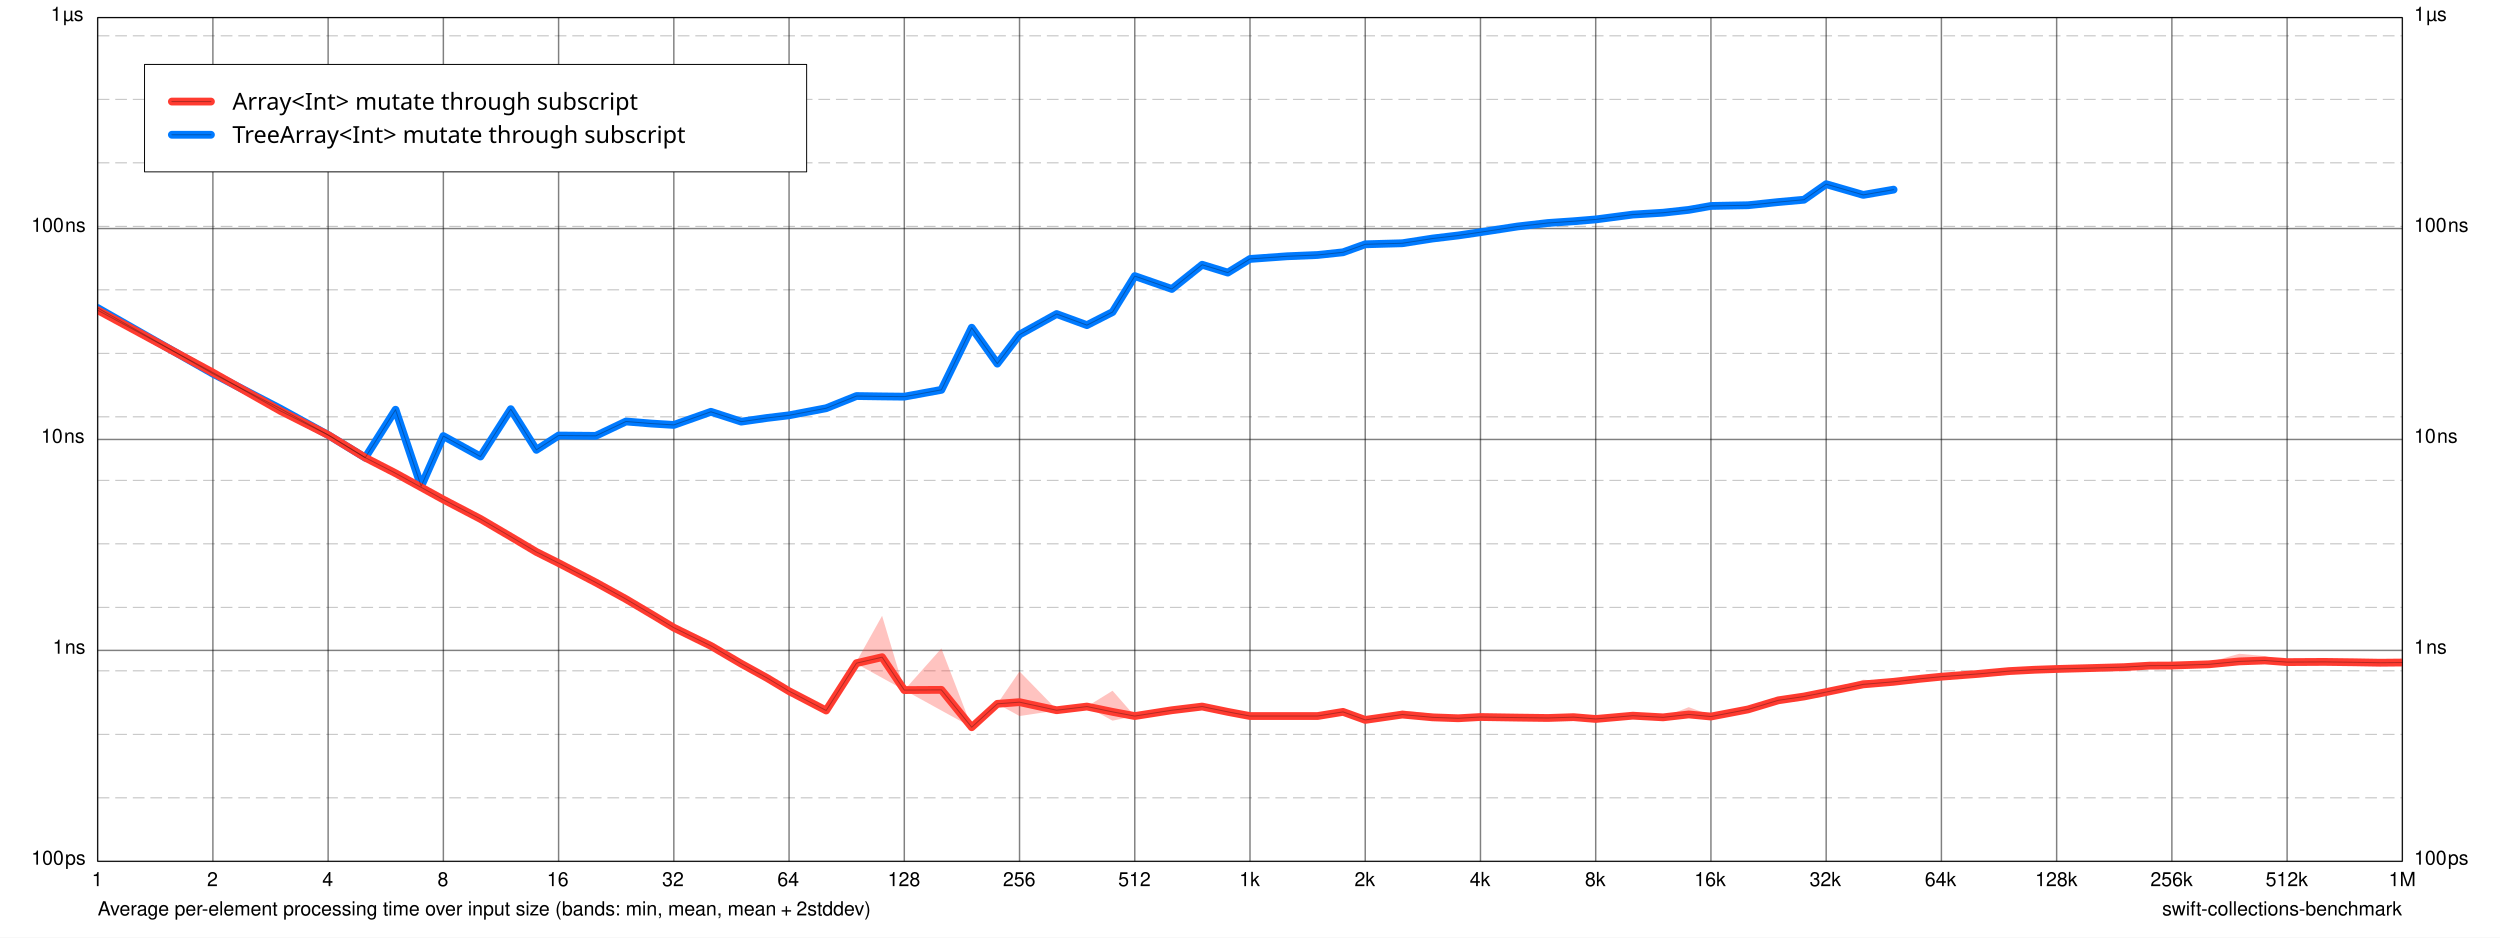
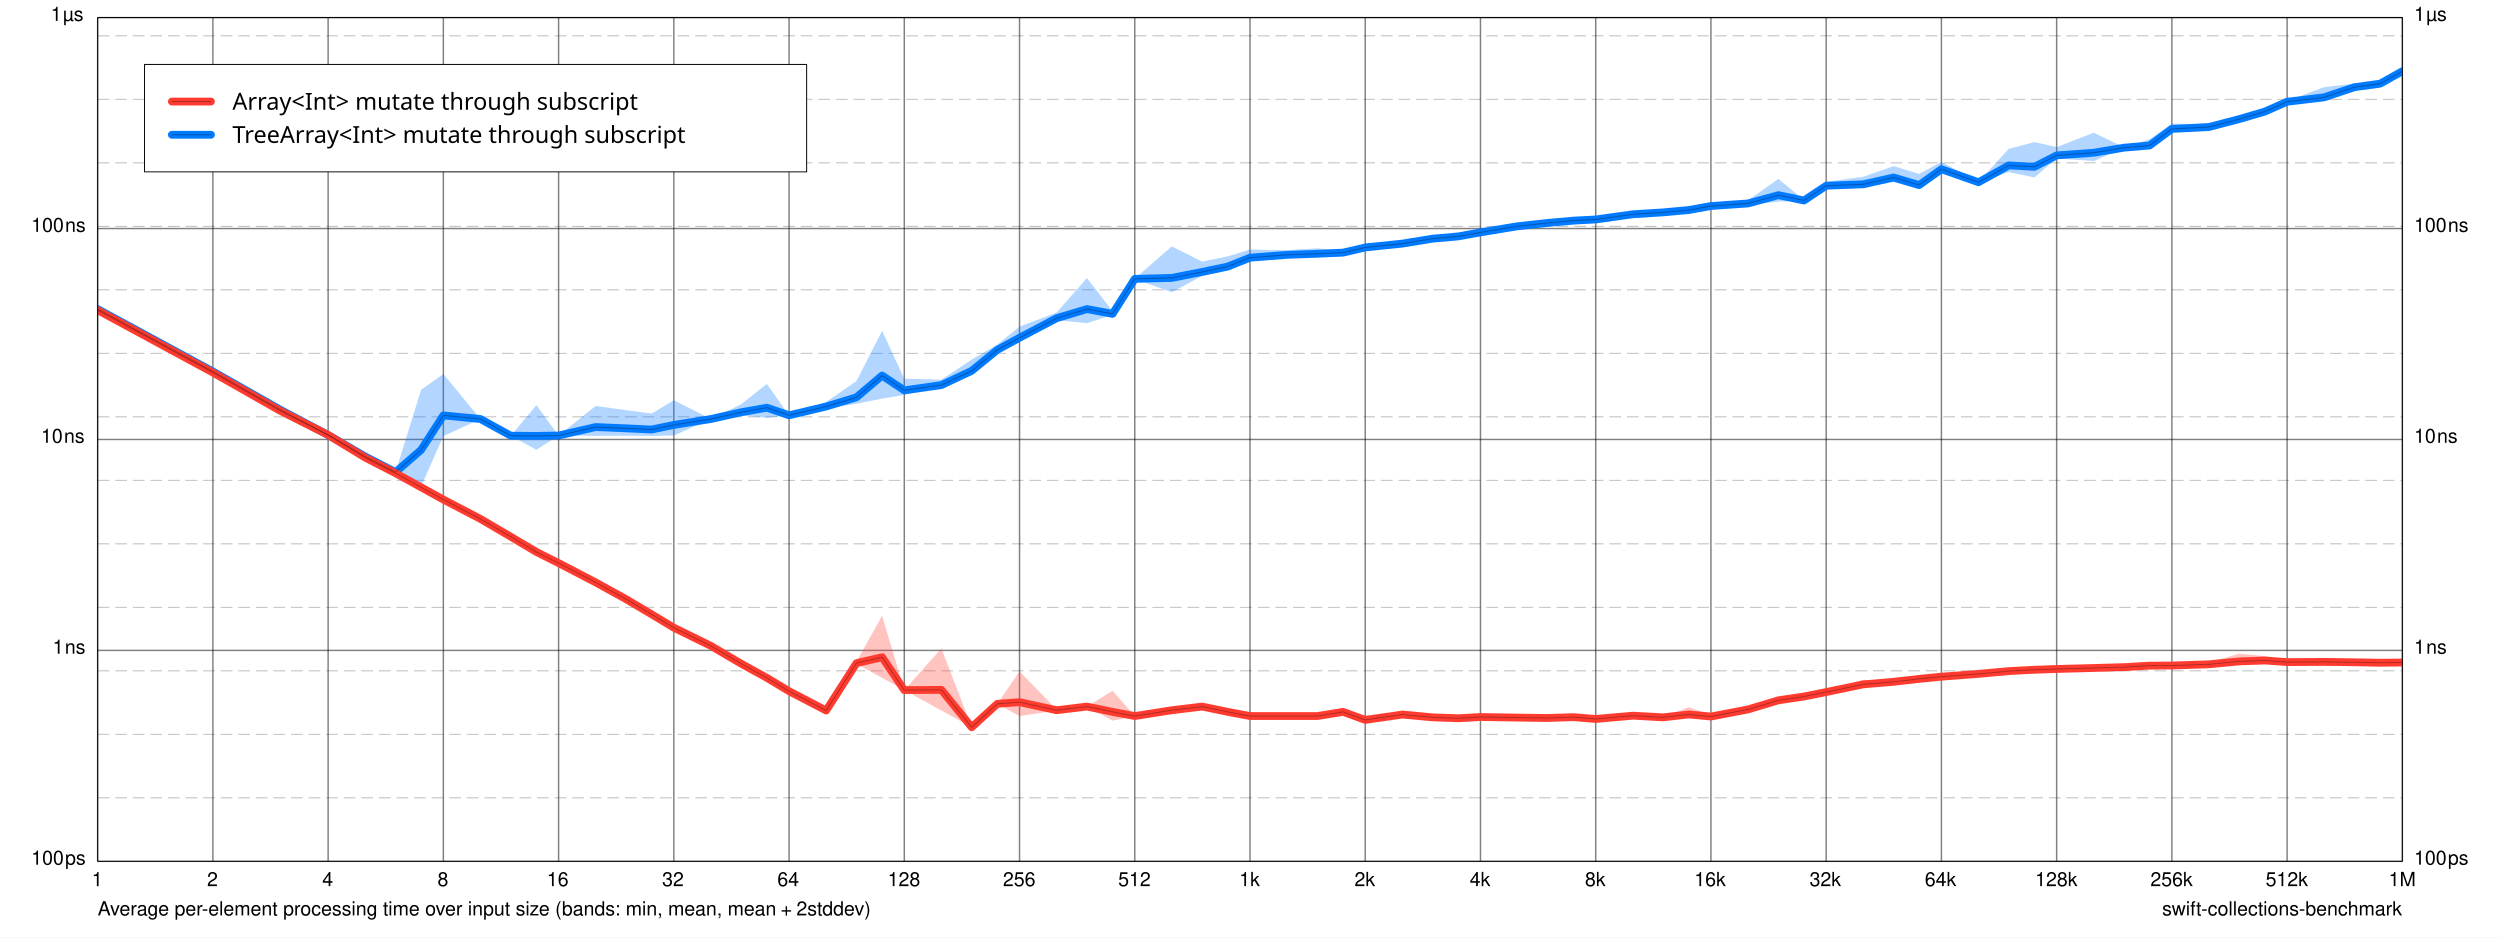
<svg xmlns="http://www.w3.org/2000/svg" xmlns:xlink="http://www.w3.org/1999/xlink" width="1280.0px" height="480.0px" viewBox="0.0 0.0 1280.0 480.0" version="1.1">
  <path d="M 0 0 L 0 480 L 1280 480 L 1280 0 z" fill="#FFFFFF" fill-opacity="1.0" stroke="none" />
  <text x="50" y="468.7" font-family="Helvetica" font-size="10" font-weight="normal" font-style="normal" fill="#000000" fill-opacity="1">Average per-element processing time over input size (bands: min, mean, mean + 2stddev)</text>
  <a xlink:href="https://github.com/apple/swift-collections-benchmark">
    <text x="1107" y="468.7" font-family="Helvetica" font-size="10" font-weight="normal" font-style="normal" fill="#000000" fill-opacity="1">swift-collections-benchmark</text>
  </a>
  <path d="M 50 9 L 50 441" fill="none" stroke-width="0.75" stroke="#000000" stroke-opacity="0.498" stroke-linecap="butt" stroke-linejoin="round" />
  <text x="47" y="453.7" font-family="Helvetica" font-size="10" font-weight="normal" font-style="normal" fill="#000000" fill-opacity="1">1</text>
  <path d="M 109 9 L 109 441" fill="none" stroke-width="0.75" stroke="#000000" stroke-opacity="0.498" stroke-linecap="butt" stroke-linejoin="round" />
  <text x="106" y="453.7" font-family="Helvetica" font-size="10" font-weight="normal" font-style="normal" fill="#000000" fill-opacity="1">2</text>
  <path d="M 168 9 L 168 441" fill="none" stroke-width="0.75" stroke="#000000" stroke-opacity="0.498" stroke-linecap="butt" stroke-linejoin="round" />
  <text x="165" y="453.7" font-family="Helvetica" font-size="10" font-weight="normal" font-style="normal" fill="#000000" fill-opacity="1">4</text>
  <path d="M 227 9 L 227 441" fill="none" stroke-width="0.75" stroke="#000000" stroke-opacity="0.498" stroke-linecap="butt" stroke-linejoin="round" />
  <text x="224" y="453.7" font-family="Helvetica" font-size="10" font-weight="normal" font-style="normal" fill="#000000" fill-opacity="1">8</text>
  <path d="M 286 9 L 286 441" fill="none" stroke-width="0.75" stroke="#000000" stroke-opacity="0.498" stroke-linecap="butt" stroke-linejoin="round" />
  <text x="280" y="453.7" font-family="Helvetica" font-size="10" font-weight="normal" font-style="normal" fill="#000000" fill-opacity="1">16</text>
  <path d="M 345 9 L 345 441" fill="none" stroke-width="0.75" stroke="#000000" stroke-opacity="0.498" stroke-linecap="butt" stroke-linejoin="round" />
  <text x="339" y="453.7" font-family="Helvetica" font-size="10" font-weight="normal" font-style="normal" fill="#000000" fill-opacity="1">32</text>
  <path d="M 404 9 L 404 441" fill="none" stroke-width="0.75" stroke="#000000" stroke-opacity="0.498" stroke-linecap="butt" stroke-linejoin="round" />
  <text x="398" y="453.7" font-family="Helvetica" font-size="10" font-weight="normal" font-style="normal" fill="#000000" fill-opacity="1">64</text>
  <path d="M 463 9 L 463 441" fill="none" stroke-width="0.75" stroke="#000000" stroke-opacity="0.498" stroke-linecap="butt" stroke-linejoin="round" />
  <text x="454.5" y="453.7" font-family="Helvetica" font-size="10" font-weight="normal" font-style="normal" fill="#000000" fill-opacity="1">128</text>
  <path d="M 522 9 L 522 441" fill="none" stroke-width="0.75" stroke="#000000" stroke-opacity="0.498" stroke-linecap="butt" stroke-linejoin="round" />
  <text x="513.5" y="453.7" font-family="Helvetica" font-size="10" font-weight="normal" font-style="normal" fill="#000000" fill-opacity="1">256</text>
  <path d="M 581 9 L 581 441" fill="none" stroke-width="0.75" stroke="#000000" stroke-opacity="0.498" stroke-linecap="butt" stroke-linejoin="round" />
  <text x="572.5" y="453.7" font-family="Helvetica" font-size="10" font-weight="normal" font-style="normal" fill="#000000" fill-opacity="1">512</text>
  <path d="M 640 9 L 640 441" fill="none" stroke-width="0.75" stroke="#000000" stroke-opacity="0.498" stroke-linecap="butt" stroke-linejoin="round" />
  <text x="634.5" y="453.7" font-family="Helvetica" font-size="10" font-weight="normal" font-style="normal" fill="#000000" fill-opacity="1">1k</text>
  <path d="M 699 9 L 699 441" fill="none" stroke-width="0.75" stroke="#000000" stroke-opacity="0.498" stroke-linecap="butt" stroke-linejoin="round" />
  <text x="693.5" y="453.7" font-family="Helvetica" font-size="10" font-weight="normal" font-style="normal" fill="#000000" fill-opacity="1">2k</text>
  <path d="M 758 9 L 758 441" fill="none" stroke-width="0.75" stroke="#000000" stroke-opacity="0.498" stroke-linecap="butt" stroke-linejoin="round" />
  <text x="752.5" y="453.7" font-family="Helvetica" font-size="10" font-weight="normal" font-style="normal" fill="#000000" fill-opacity="1">4k</text>
  <path d="M 817 9 L 817 441" fill="none" stroke-width="0.75" stroke="#000000" stroke-opacity="0.498" stroke-linecap="butt" stroke-linejoin="round" />
  <text x="811.5" y="453.7" font-family="Helvetica" font-size="10" font-weight="normal" font-style="normal" fill="#000000" fill-opacity="1">8k</text>
  <path d="M 876 9 L 876 441" fill="none" stroke-width="0.75" stroke="#000000" stroke-opacity="0.498" stroke-linecap="butt" stroke-linejoin="round" />
  <text x="867.5" y="453.7" font-family="Helvetica" font-size="10" font-weight="normal" font-style="normal" fill="#000000" fill-opacity="1">16k</text>
  <path d="M 935 9 L 935 441" fill="none" stroke-width="0.75" stroke="#000000" stroke-opacity="0.498" stroke-linecap="butt" stroke-linejoin="round" />
  <text x="926.5" y="453.7" font-family="Helvetica" font-size="10" font-weight="normal" font-style="normal" fill="#000000" fill-opacity="1">32k</text>
  <path d="M 994 9 L 994 441" fill="none" stroke-width="0.75" stroke="#000000" stroke-opacity="0.498" stroke-linecap="butt" stroke-linejoin="round" />
  <text x="985.5" y="453.7" font-family="Helvetica" font-size="10" font-weight="normal" font-style="normal" fill="#000000" fill-opacity="1">64k</text>
  <path d="M 1053 9 L 1053 441" fill="none" stroke-width="0.75" stroke="#000000" stroke-opacity="0.498" stroke-linecap="butt" stroke-linejoin="round" />
  <text x="1042" y="453.7" font-family="Helvetica" font-size="10" font-weight="normal" font-style="normal" fill="#000000" fill-opacity="1">128k</text>
  <path d="M 1112 9 L 1112 441" fill="none" stroke-width="0.75" stroke="#000000" stroke-opacity="0.498" stroke-linecap="butt" stroke-linejoin="round" />
  <text x="1101" y="453.7" font-family="Helvetica" font-size="10" font-weight="normal" font-style="normal" fill="#000000" fill-opacity="1">256k</text>
  <path d="M 1171 9 L 1171 441" fill="none" stroke-width="0.75" stroke="#000000" stroke-opacity="0.498" stroke-linecap="butt" stroke-linejoin="round" />
  <text x="1160" y="453.7" font-family="Helvetica" font-size="10" font-weight="normal" font-style="normal" fill="#000000" fill-opacity="1">512k</text>
  <path d="M 1230 9 L 1230 441" fill="none" stroke-width="0.75" stroke="#000000" stroke-opacity="0.498" stroke-linecap="butt" stroke-linejoin="round" />
  <text x="1223" y="453.7" font-family="Helvetica" font-size="10" font-weight="normal" font-style="normal" fill="#000000" fill-opacity="1">1M</text>
  <path d="M 50 441 L 1230 441" fill="none" stroke-width="0.75" stroke="#000000" stroke-opacity="0.498" stroke-linecap="butt" stroke-linejoin="round" />
  <text x="16" y="442.7" font-family="Helvetica" font-size="10" font-weight="normal" font-style="normal" fill="#000000" fill-opacity="1">100 ps</text>
  <text x="1236" y="442.7" font-family="Helvetica" font-size="10" font-weight="normal" font-style="normal" fill="#000000" fill-opacity="1">100 ps</text>
  <path d="M 50 333 L 1230 333" fill="none" stroke-width="0.75" stroke="#000000" stroke-opacity="0.498" stroke-linecap="butt" stroke-linejoin="round" />
  <text x="27" y="334.7" font-family="Helvetica" font-size="10" font-weight="normal" font-style="normal" fill="#000000" fill-opacity="1">1 ns</text>
  <text x="1236" y="334.7" font-family="Helvetica" font-size="10" font-weight="normal" font-style="normal" fill="#000000" fill-opacity="1">1 ns</text>
  <path d="M 50 225 L 1230 225" fill="none" stroke-width="0.75" stroke="#000000" stroke-opacity="0.498" stroke-linecap="butt" stroke-linejoin="round" />
  <text x="21" y="226.7" font-family="Helvetica" font-size="10" font-weight="normal" font-style="normal" fill="#000000" fill-opacity="1">10 ns</text>
  <text x="1236" y="226.7" font-family="Helvetica" font-size="10" font-weight="normal" font-style="normal" fill="#000000" fill-opacity="1">10 ns</text>
  <path d="M 50 117 L 1230 117" fill="none" stroke-width="0.75" stroke="#000000" stroke-opacity="0.498" stroke-linecap="butt" stroke-linejoin="round" />
  <text x="16" y="118.7" font-family="Helvetica" font-size="10" font-weight="normal" font-style="normal" fill="#000000" fill-opacity="1">100 ns</text>
  <text x="1236" y="118.7" font-family="Helvetica" font-size="10" font-weight="normal" font-style="normal" fill="#000000" fill-opacity="1">100 ns</text>
  <path d="M 50 9 L 1230 9" fill="none" stroke-width="0.75" stroke="#000000" stroke-opacity="0.498" stroke-linecap="butt" stroke-linejoin="round" />
  <text x="26" y="10.7" font-family="Helvetica" font-size="10" font-weight="normal" font-style="normal" fill="#000000" fill-opacity="1">1 µs</text>
  <text x="1236" y="10.7" font-family="Helvetica" font-size="10" font-weight="normal" font-style="normal" fill="#000000" fill-opacity="1">1 µs</text>
  <path d="M 50 408.49 L 1230 408.49" fill="none" stroke-width="0.5" stroke="#000000" stroke-opacity="0.259" stroke-linecap="butt" stroke-linejoin="round" stroke-dasharray="6 3" stroke-dashoffset="0" />
  <path d="M 50 375.98 L 1230 375.98" fill="none" stroke-width="0.5" stroke="#000000" stroke-opacity="0.259" stroke-linecap="butt" stroke-linejoin="round" stroke-dasharray="6 3" stroke-dashoffset="0" />
  <path d="M 50 343.47 L 1230 343.47" fill="none" stroke-width="0.5" stroke="#000000" stroke-opacity="0.259" stroke-linecap="butt" stroke-linejoin="round" stroke-dasharray="6 3" stroke-dashoffset="0" />
  <path d="M 50 310.96 L 1230 310.96" fill="none" stroke-width="0.5" stroke="#000000" stroke-opacity="0.259" stroke-linecap="butt" stroke-linejoin="round" stroke-dasharray="6 3" stroke-dashoffset="0" />
  <path d="M 50 278.44 L 1230 278.44" fill="none" stroke-width="0.5" stroke="#000000" stroke-opacity="0.259" stroke-linecap="butt" stroke-linejoin="round" stroke-dasharray="6 3" stroke-dashoffset="0" />
  <path d="M 50 245.93 L 1230 245.93" fill="none" stroke-width="0.5" stroke="#000000" stroke-opacity="0.259" stroke-linecap="butt" stroke-linejoin="round" stroke-dasharray="6 3" stroke-dashoffset="0" />
  <path d="M 50 213.42 L 1230 213.42" fill="none" stroke-width="0.5" stroke="#000000" stroke-opacity="0.259" stroke-linecap="butt" stroke-linejoin="round" stroke-dasharray="6 3" stroke-dashoffset="0" />
  <path d="M 50 180.91 L 1230 180.91" fill="none" stroke-width="0.5" stroke="#000000" stroke-opacity="0.259" stroke-linecap="butt" stroke-linejoin="round" stroke-dasharray="6 3" stroke-dashoffset="0" />
  <path d="M 50 148.4 L 1230 148.4" fill="none" stroke-width="0.5" stroke="#000000" stroke-opacity="0.259" stroke-linecap="butt" stroke-linejoin="round" stroke-dasharray="6 3" stroke-dashoffset="0" />
  <path d="M 50 115.89 L 1230 115.89" fill="none" stroke-width="0.5" stroke="#000000" stroke-opacity="0.259" stroke-linecap="butt" stroke-linejoin="round" stroke-dasharray="6 3" stroke-dashoffset="0" />
  <path d="M 50 83.376 L 1230 83.376" fill="none" stroke-width="0.5" stroke="#000000" stroke-opacity="0.259" stroke-linecap="butt" stroke-linejoin="round" stroke-dasharray="6 3" stroke-dashoffset="0" />
  <path d="M 50 50.865 L 1230 50.865" fill="none" stroke-width="0.5" stroke="#000000" stroke-opacity="0.259" stroke-linecap="butt" stroke-linejoin="round" stroke-dasharray="6 3" stroke-dashoffset="0" />
  <path d="M 50 18.354 L 1230 18.354" fill="none" stroke-width="0.5" stroke="#000000" stroke-opacity="0.259" stroke-linecap="butt" stroke-linejoin="round" stroke-dasharray="6 3" stroke-dashoffset="0" />
  <path d="M 74 33 L 74 88 L 413 88 L 413 33 z" fill="#FFFFFF" fill-opacity="1.0" stroke="none" />
  <clipPath id="clip-0">
    <path d="M 50 9 L 50 441 L 1230 441 L 1230 9 z" />
  </clipPath>
  <g clip-path="url(#clip-0)">
-     <path d="M 50 157.69L 109 191.33L 143.51 209.22L 168 222.71L 186.99 234.31L 202.51 209.78L 215.63 248.96L 227 223.27L 245.99 233.74L 261.51 209.5L 274.63 230.32L 286 222.99L 304.99 223.16L 320.51 215.8L 333.63 216.87L 345 217.56L 363.99 210.84L 379.51 215.88L 392.63 214L 404 212.64L 422.99 209.01L 438.51 202.77L 451.63 202.96L 463 203.09L 481.99 199.6L 497.51 167.8L 510.63 186.18L 522 171.32L 540.99 160.78L 556.51 166.47L 569.63 159.77L 581 141.36L 599.99 147.95L 615.51 135.55L 628.63 139.57L 640 132.58L 658.99 131.21L 674.51 130.56L 687.63 129.17L 699 125.08L 717.99 124.54L 733.51 122.12L 746.63 120.55L 758 118.88L 776.99 115.96L 792.51 114.18L 805.63 113.28L 817 112.35L 835.99 109.86L 851.51 108.91L 864.63 107.46L 876 105.45L 894.99 105.08L 910.51 103.45L 923.63 102.26L 935 94.305L 953.99 99.789L 969.51 97.098L 969.51 97.098L 953.99 99.789L 935 94.305L 923.63 102.26L 910.51 103.45L 894.99 105.08L 876 105.45L 864.63 107.46L 851.51 108.91L 835.99 109.86L 817 112.35L 805.63 113.28L 792.51 114.18L 776.99 115.96L 758 118.88L 746.63 120.55L 733.51 122.12L 717.99 124.54L 699 125.08L 687.63 129.17L 674.51 130.56L 658.99 131.21L 640 132.58L 628.63 139.57L 615.51 135.55L 599.99 147.95L 581 141.36L 569.63 159.77L 556.51 166.47L 540.99 160.78L 522 171.32L 510.63 186.18L 497.51 167.8L 481.99 199.6L 463 203.09L 451.63 202.96L 438.51 202.77L 422.99 209.01L 404 212.64L 392.63 214L 379.51 215.88L 363.99 210.84L 345 217.56L 333.63 216.87L 320.51 215.8L 304.99 223.16L 286 222.99L 274.63 230.32L 261.51 209.5L 245.99 233.74L 227 223.27L 215.63 248.96L 202.51 209.78L 186.99 234.31L 168 222.71L 143.51 209.22L 109 191.33L 50 157.69" fill="#007AFF" fill-opacity="0.302" stroke="none" />
+     <path d="M 50 156.68L 109 190.2L 143.51 208.21L 168 222.71L 186.99 232.17L 202.51 241.73L 215.63 199.53L 227 191.5L 245.99 214.53L 261.51 223.09L 274.63 207.46L 286 222.99L 304.99 207.83L 320.51 210.01L 333.63 211.75L 345 204.92L 363.99 214.53L 379.51 206.94L 392.63 196.57L 404 212.64L 422.99 205.77L 438.51 195.12L 451.63 169.41L 463 193.92L 481.99 194.38L 497.51 184.09L 510.63 176.41L 522 167.23L 540.99 160.02L 556.51 142.37L 569.63 159.31L 581 142.61L 599.99 126.15L 615.51 133.93L 628.63 131.25L 640 127.78L 658.99 128.1L 674.51 127.14L 687.63 128.56L 699 124.72L 717.99 124.56L 733.51 121.72L 746.63 120.94L 758 118.78L 776.99 115.44L 792.51 112.8L 805.63 111.88L 817 112.12L 835.99 107.99L 851.51 108.57L 864.63 107.5L 876 105.1L 894.99 102.58L 910.51 91.585L 923.63 102.41L 935 93.093L 953.99 90.496L 969.51 85.046L 982.63 89.039L 994 82.857L 1013 93.134L 1028.5 76.206L 1041.6 72.747L 1053 75.341L 1072 67.922L 1087.5 75.407L 1100.6 71.289L 1112 63.22L 1131 63.801L 1146.5 60.696L 1159.6 55.222L 1171 51.737L 1190 44.592L 1205.5 42.796L 1218.6 42.813L 1230 34.486L 1230 37.183L 1218.6 42.851L 1205.5 45.3L 1190 51.809L 1171 52.216L 1159.6 57.814L 1146.5 61.071L 1131 65.472L 1112 67.03L 1100.6 75.683L 1087.5 75.673L 1072 82.46L 1053 81.15L 1041.6 90.846L 1028.5 88.107L 1013 93.371L 994 88.049L 982.63 96.952L 969.51 93.134L 953.99 95.799L 935 95.816L 923.63 102.74L 910.51 103.27L 894.99 104.74L 876 105.62L 864.63 107.55L 851.51 108.8L 835.99 110.34L 817 112.46L 805.63 113.35L 792.51 114.61L 776.99 115.98L 758 119.05L 746.63 121.08L 733.51 122.36L 717.99 124.8L 699 127.42L 687.63 129.64L 674.51 130.95L 658.99 131.36L 640 133.49L 628.63 138.46L 615.51 141.25L 599.99 149.63L 581 142.86L 569.63 161.2L 556.51 165.46L 540.99 163.99L 522 175.11L 510.63 180.11L 497.51 192.06L 481.99 198.19L 463 202.16L 451.63 204.07L 438.51 206.74L 422.99 209.01L 404 212.64L 392.63 213.93L 379.51 212.62L 363.99 214.53L 345 222.99L 333.63 223.19L 320.51 223.09L 304.99 223.16L 286 222.99L 274.63 230.32L 261.51 223.09L 245.99 214.53L 227 223.27L 215.63 248.96L 202.51 241.73L 186.99 234.31L 168 222.71L 143.51 210.35L 109 190.2L 50 158.82" fill="#007AFF" fill-opacity="0.302" stroke="none" />
    <path d="M 50 158.82L 109 189.19L 143.51 210.35L 168 222.71L 186.99 234.31L 202.51 240.72L 215.63 247.95L 227 254.21L 245.99 265.69L 261.51 273.23L 274.63 282.6L 286 286.72L 304.99 298.2L 320.51 306.75L 333.63 312.97L 345 321.38L 363.99 330.71L 379.51 338.25L 392.63 345.48L 404 353.89L 422.99 362.21L 438.51 338.76L 451.63 315.29L 463 353.32L 481.99 332.01L 497.51 372.34L 510.63 360.36L 522 343.77L 540.99 363.25L 556.51 361.76L 569.63 353.66L 581 366.62L 599.99 363.64L 615.51 361.76L 628.63 364.48L 640 366.62L 658.99 366.62L 674.51 366.62L 687.63 364.48L 699 368.59L 717.99 363.77L 733.51 365.44L 746.63 367.71L 758 365.75L 776.99 367.38L 792.51 366.65L 805.63 367.16L 817 368.11L 835.99 364.81L 851.51 367.27L 864.63 362.06L 876 366.18L 894.99 362.72L 910.51 357.41L 923.63 356.29L 935 354.07L 953.99 348.01L 969.51 349.09L 982.63 347.39L 994 346.18L 1013 344.98L 1028.5 342.26L 1041.6 341.8L 1053 341.9L 1072 341.76L 1087.5 341.5L 1100.6 339.46L 1112 340.21L 1131 339.08L 1146.5 334.72L 1159.6 335.95L 1171 338.6L 1190 337.46L 1205.5 338.51L 1218.6 339.15L 1230 339.16L 1230 339.23L 1218.6 339.38L 1205.5 339.29L 1190 339.41L 1171 339.15L 1159.6 338.99L 1146.5 340.11L 1131 340.49L 1112 340.95L 1100.6 341.29L 1087.5 341.61L 1072 342.1L 1053 342.74L 1041.6 343.32L 1028.5 344.1L 1013 345.04L 994 346.56L 982.63 347.65L 969.51 349.09L 953.99 351.26L 935 354.43L 923.63 356.72L 910.51 358.98L 894.99 363.42L 876 367.11L 864.63 367.18L 851.51 367.28L 835.99 367.02L 817 368.11L 805.63 367.19L 792.51 367.96L 776.99 367.42L 758 367.6L 746.63 367.76L 733.51 367.96L 717.99 366.62L 699 368.59L 687.63 364.48L 674.51 366.62L 658.99 366.62L 640 366.62L 628.63 364.48L 615.51 361.76L 599.99 363.64L 581 366.62L 569.63 368.99L 556.51 361.76L 540.99 363.78L 522 366.62L 510.63 360.36L 497.51 372.34L 481.99 363.78L 463 353.32L 451.63 347.06L 438.51 339.82L 422.99 364.35L 404 353.89L 392.63 347.62L 379.51 340.39L 363.99 330.71L 345 321.38L 333.63 315.11L 320.51 306.75L 304.99 298.2L 286 288.86L 274.63 282.6L 261.51 275.37L 245.99 265.69L 227 256.35L 215.63 250.09L 202.51 242.86L 186.99 234.31L 168 222.71L 143.51 210.35L 109 191.33L 50 158.82" fill="#FF3B30" fill-opacity="0.302" stroke="none" />
-     <path d="M 50 157.69L 109 191.33L 143.51 209.22L 168 222.71L 186.99 234.31L 202.51 209.78L 215.63 248.96L 227 223.27L 245.99 233.74L 261.51 209.5L 274.63 230.32L 286 222.99L 304.99 223.16L 320.51 215.8L 333.63 216.87L 345 217.56L 363.99 210.84L 379.51 215.88L 392.63 214L 404 212.64L 422.99 209.01L 438.51 202.77L 451.63 202.96L 463 203.09L 481.99 199.6L 497.51 167.8L 510.63 186.18L 522 171.32L 540.99 160.78L 556.51 166.47L 569.63 159.77L 581 141.36L 599.99 147.95L 615.51 135.55L 628.63 139.57L 640 132.58L 658.99 131.21L 674.51 130.56L 687.63 129.17L 699 125.08L 717.99 124.54L 733.51 122.12L 746.63 120.55L 758 118.88L 776.99 115.96L 792.51 114.18L 805.63 113.28L 817 112.35L 835.99 109.86L 851.51 108.91L 864.63 107.46L 876 105.45L 894.99 105.08L 910.51 103.45L 923.63 102.26L 935 94.305L 953.99 99.789L 969.51 97.098" fill="none" stroke-width="4" stroke="#007AFF" stroke-opacity="1" stroke-linecap="round" stroke-linejoin="round" />
+     <path d="M 50 158.25L 109 190.2L 143.51 209.78L 168 222.71L 186.99 233.74L 202.51 241.73L 215.63 230.32L 227 212.69L 245.99 214.53L 261.51 223.09L 274.63 223.19L 286 222.99L 304.99 218.65L 320.51 219.3L 333.63 219.92L 345 217.56L 363.99 214.53L 379.51 211.07L 392.63 208.74L 404 212.64L 422.99 208.14L 438.51 203.42L 451.63 192.28L 463 199.86L 481.99 197.16L 497.51 189.85L 510.63 179.12L 522 172.92L 540.99 162.92L 556.51 158.25L 569.63 160.7L 581 142.79L 599.99 142.28L 615.51 139.23L 628.63 136.47L 640 131.93L 658.99 130.48L 674.51 129.93L 687.63 129.35L 699 126.7L 717.99 124.73L 733.51 122.19L 746.63 121.04L 758 118.98L 776.99 115.84L 792.51 114.13L 805.63 112.96L 817 112.37L 835.99 109.71L 851.51 108.74L 864.63 107.54L 876 105.48L 894.99 104.17L 910.51 99.924L 923.63 102.66L 935 95.089L 953.99 94.355L 969.51 90.883L 982.63 94.753L 994 86.637L 1013 93.309L 1028.5 84.695L 1041.6 85.405L 1053 79.562L 1072 78.207L 1087.5 75.603L 1100.6 74.495L 1112 66.005L 1131 65.03L 1146.5 60.972L 1159.6 57.123L 1171 52.091L 1190 49.814L 1205.5 44.633L 1218.6 42.841L 1230 36.464" fill="none" stroke-width="4" stroke="#007AFF" stroke-opacity="1" stroke-linecap="round" stroke-linejoin="round" />
    <path d="M 50 158.82L 109 190.76L 143.51 210.35L 168 222.71L 186.99 234.31L 202.51 242.29L 215.63 249.52L 227 255.78L 245.99 265.69L 261.51 274.8L 274.63 282.6L 286 288.3L 304.99 298.2L 320.51 306.75L 333.63 314.54L 345 321.38L 363.99 330.71L 379.51 339.82L 392.63 347.06L 404 353.89L 422.99 363.78L 438.51 339.54L 451.63 336.48L 463 353.32L 481.99 353.21L 497.51 372.34L 510.63 360.36L 522 359.5L 540.99 363.64L 556.51 361.76L 569.63 364.48L 581 366.62L 599.99 363.64L 615.51 361.76L 628.63 364.48L 640 366.62L 658.99 366.62L 674.51 366.62L 687.63 364.48L 699 368.59L 717.99 365.86L 733.51 367.28L 746.63 367.75L 758 367.11L 776.99 367.41L 792.51 367.61L 805.63 367.18L 817 368.11L 835.99 366.43L 851.51 367.28L 864.63 365.79L 876 366.87L 894.99 363.23L 910.51 358.56L 923.63 356.61L 935 354.34L 953.99 350.39L 969.51 349.09L 982.63 347.58L 994 346.46L 1013 345.02L 1028.5 343.61L 1041.6 342.92L 1053 342.52L 1072 342.01L 1087.5 341.58L 1100.6 340.81L 1112 340.75L 1131 340.12L 1146.5 338.64L 1159.6 338.17L 1171 339L 1190 338.89L 1205.5 339.09L 1218.6 339.32L 1230 339.21" fill="none" stroke-width="4" stroke="#FF3B30" stroke-opacity="1" stroke-linecap="round" stroke-linejoin="round" />
-     <path d="M 50 157.69L 109 191.33L 143.51 209.22L 168 222.71L 186.99 234.31L 202.51 209.78L 215.63 248.96L 227 223.27L 245.99 233.74L 261.51 209.5L 274.63 230.32L 286 222.99L 304.99 223.16L 320.51 215.8L 333.63 216.87L 345 217.56L 363.99 210.84L 379.51 215.88L 392.63 214L 404 212.64L 422.99 209.01L 438.51 202.77L 451.63 202.96L 463 203.09L 481.99 199.6L 497.51 167.8L 510.63 186.18L 522 171.32L 540.99 160.78L 556.51 166.47L 569.63 159.77L 581 141.36L 599.99 147.95L 615.51 135.55L 628.63 139.57L 640 132.58L 658.99 131.21L 674.51 130.56L 687.63 129.17L 699 125.08L 717.99 124.54L 733.51 122.12L 746.63 120.55L 758 118.88L 776.99 115.96L 792.51 114.18L 805.63 113.28L 817 112.35L 835.99 109.86L 851.51 108.91L 864.63 107.46L 876 105.45L 894.99 105.08L 910.51 103.45L 923.63 102.26L 935 94.305L 953.99 99.789L 969.51 97.098" fill="none" stroke-width="0.5" stroke="#000000" stroke-opacity="0.302" stroke-linecap="round" stroke-linejoin="round" />
+     <path d="M 50 158.25L 109 190.2L 143.51 209.78L 168 222.71L 186.99 233.74L 202.51 241.73L 215.63 230.32L 227 212.69L 245.99 214.53L 261.51 223.09L 274.63 223.19L 286 222.99L 304.99 218.65L 320.51 219.3L 333.63 219.92L 345 217.56L 363.99 214.53L 379.51 211.07L 392.63 208.74L 404 212.64L 422.99 208.14L 438.51 203.42L 451.63 192.28L 463 199.86L 481.99 197.16L 497.51 189.85L 510.63 179.12L 522 172.92L 540.99 162.92L 556.51 158.25L 569.63 160.7L 581 142.79L 599.99 142.28L 615.51 139.23L 628.63 136.47L 640 131.93L 658.99 130.48L 674.51 129.93L 687.63 129.35L 699 126.7L 717.99 124.73L 733.51 122.19L 746.63 121.04L 758 118.98L 776.99 115.84L 792.51 114.13L 805.63 112.96L 817 112.37L 835.99 109.71L 851.51 108.74L 864.63 107.54L 876 105.48L 894.99 104.17L 910.51 99.924L 923.63 102.66L 935 95.089L 953.99 94.355L 969.51 90.883L 982.63 94.753L 994 86.637L 1013 93.309L 1028.5 84.695L 1041.6 85.405L 1053 79.562L 1072 78.207L 1087.5 75.603L 1100.6 74.495L 1112 66.005L 1131 65.03L 1146.5 60.972L 1159.6 57.123L 1171 52.091L 1190 49.814L 1205.5 44.633L 1218.6 42.841L 1230 36.464" fill="none" stroke-width="0.5" stroke="#000000" stroke-opacity="0.302" stroke-linecap="round" stroke-linejoin="round" />
    <path d="M 50 158.82L 109 190.76L 143.51 210.35L 168 222.71L 186.99 234.31L 202.51 242.29L 215.63 249.52L 227 255.78L 245.99 265.69L 261.51 274.8L 274.63 282.6L 286 288.3L 304.99 298.2L 320.51 306.75L 333.63 314.54L 345 321.38L 363.99 330.71L 379.51 339.82L 392.63 347.06L 404 353.89L 422.99 363.78L 438.51 339.54L 451.63 336.48L 463 353.32L 481.99 353.21L 497.51 372.34L 510.63 360.36L 522 359.5L 540.99 363.64L 556.51 361.76L 569.63 364.48L 581 366.62L 599.99 363.64L 615.51 361.76L 628.63 364.48L 640 366.62L 658.99 366.62L 674.51 366.62L 687.63 364.48L 699 368.59L 717.99 365.86L 733.51 367.28L 746.63 367.75L 758 367.11L 776.99 367.41L 792.51 367.61L 805.63 367.18L 817 368.11L 835.99 366.43L 851.51 367.28L 864.63 365.79L 876 366.87L 894.99 363.23L 910.51 358.56L 923.63 356.61L 935 354.34L 953.99 350.39L 969.51 349.09L 982.63 347.58L 994 346.46L 1013 345.02L 1028.5 343.61L 1041.6 342.92L 1053 342.52L 1072 342.01L 1087.5 341.58L 1100.6 340.81L 1112 340.75L 1131 340.12L 1146.5 338.64L 1159.6 338.17L 1171 339L 1190 338.89L 1205.5 339.09L 1218.6 339.32L 1230 339.21" fill="none" stroke-width="0.5" stroke="#000000" stroke-opacity="0.302" stroke-linecap="round" stroke-linejoin="round" />
  </g>
  <path d="M 74 33 L 74 88 L 413 88 L 413 33 z" fill="#FFFFFF" fill-opacity="0.702" stroke-width="0.5" stroke="#000000" stroke-opacity="1" stroke-linecap="round" stroke-linejoin="round" />
  <path d="M 88 52 L 108 52" fill="none" stroke-width="4" stroke="#FF3B30" stroke-opacity="1" stroke-linecap="round" stroke-linejoin="round" />
  <path d="M 88 52 L 108 52" fill="none" stroke-width="0.5" stroke="#000000" stroke-opacity="0.302" stroke-linecap="round" stroke-linejoin="round" />
  <text x="119" y="56.17" font-family="Menlo" font-size="12" font-weight="normal" font-style="normal" fill="#000000" fill-opacity="1">Array&lt;Int&gt; mutate through subscript</text>
  <path d="M 88 69 L 108 69" fill="none" stroke-width="4" stroke="#007AFF" stroke-opacity="1" stroke-linecap="round" stroke-linejoin="round" />
  <path d="M 88 69 L 108 69" fill="none" stroke-width="0.5" stroke="#000000" stroke-opacity="0.302" stroke-linecap="round" stroke-linejoin="round" />
  <text x="119" y="73.17" font-family="Menlo" font-size="12" font-weight="normal" font-style="normal" fill="#000000" fill-opacity="1">TreeArray&lt;Int&gt; mutate through subscript</text>
  <path d="M 50 9 L 50 441 L 1230 441 L 1230 9 z" fill="none" stroke-width="0.5" stroke="#000000" stroke-opacity="1" stroke-linecap="round" stroke-linejoin="round" />
</svg>
